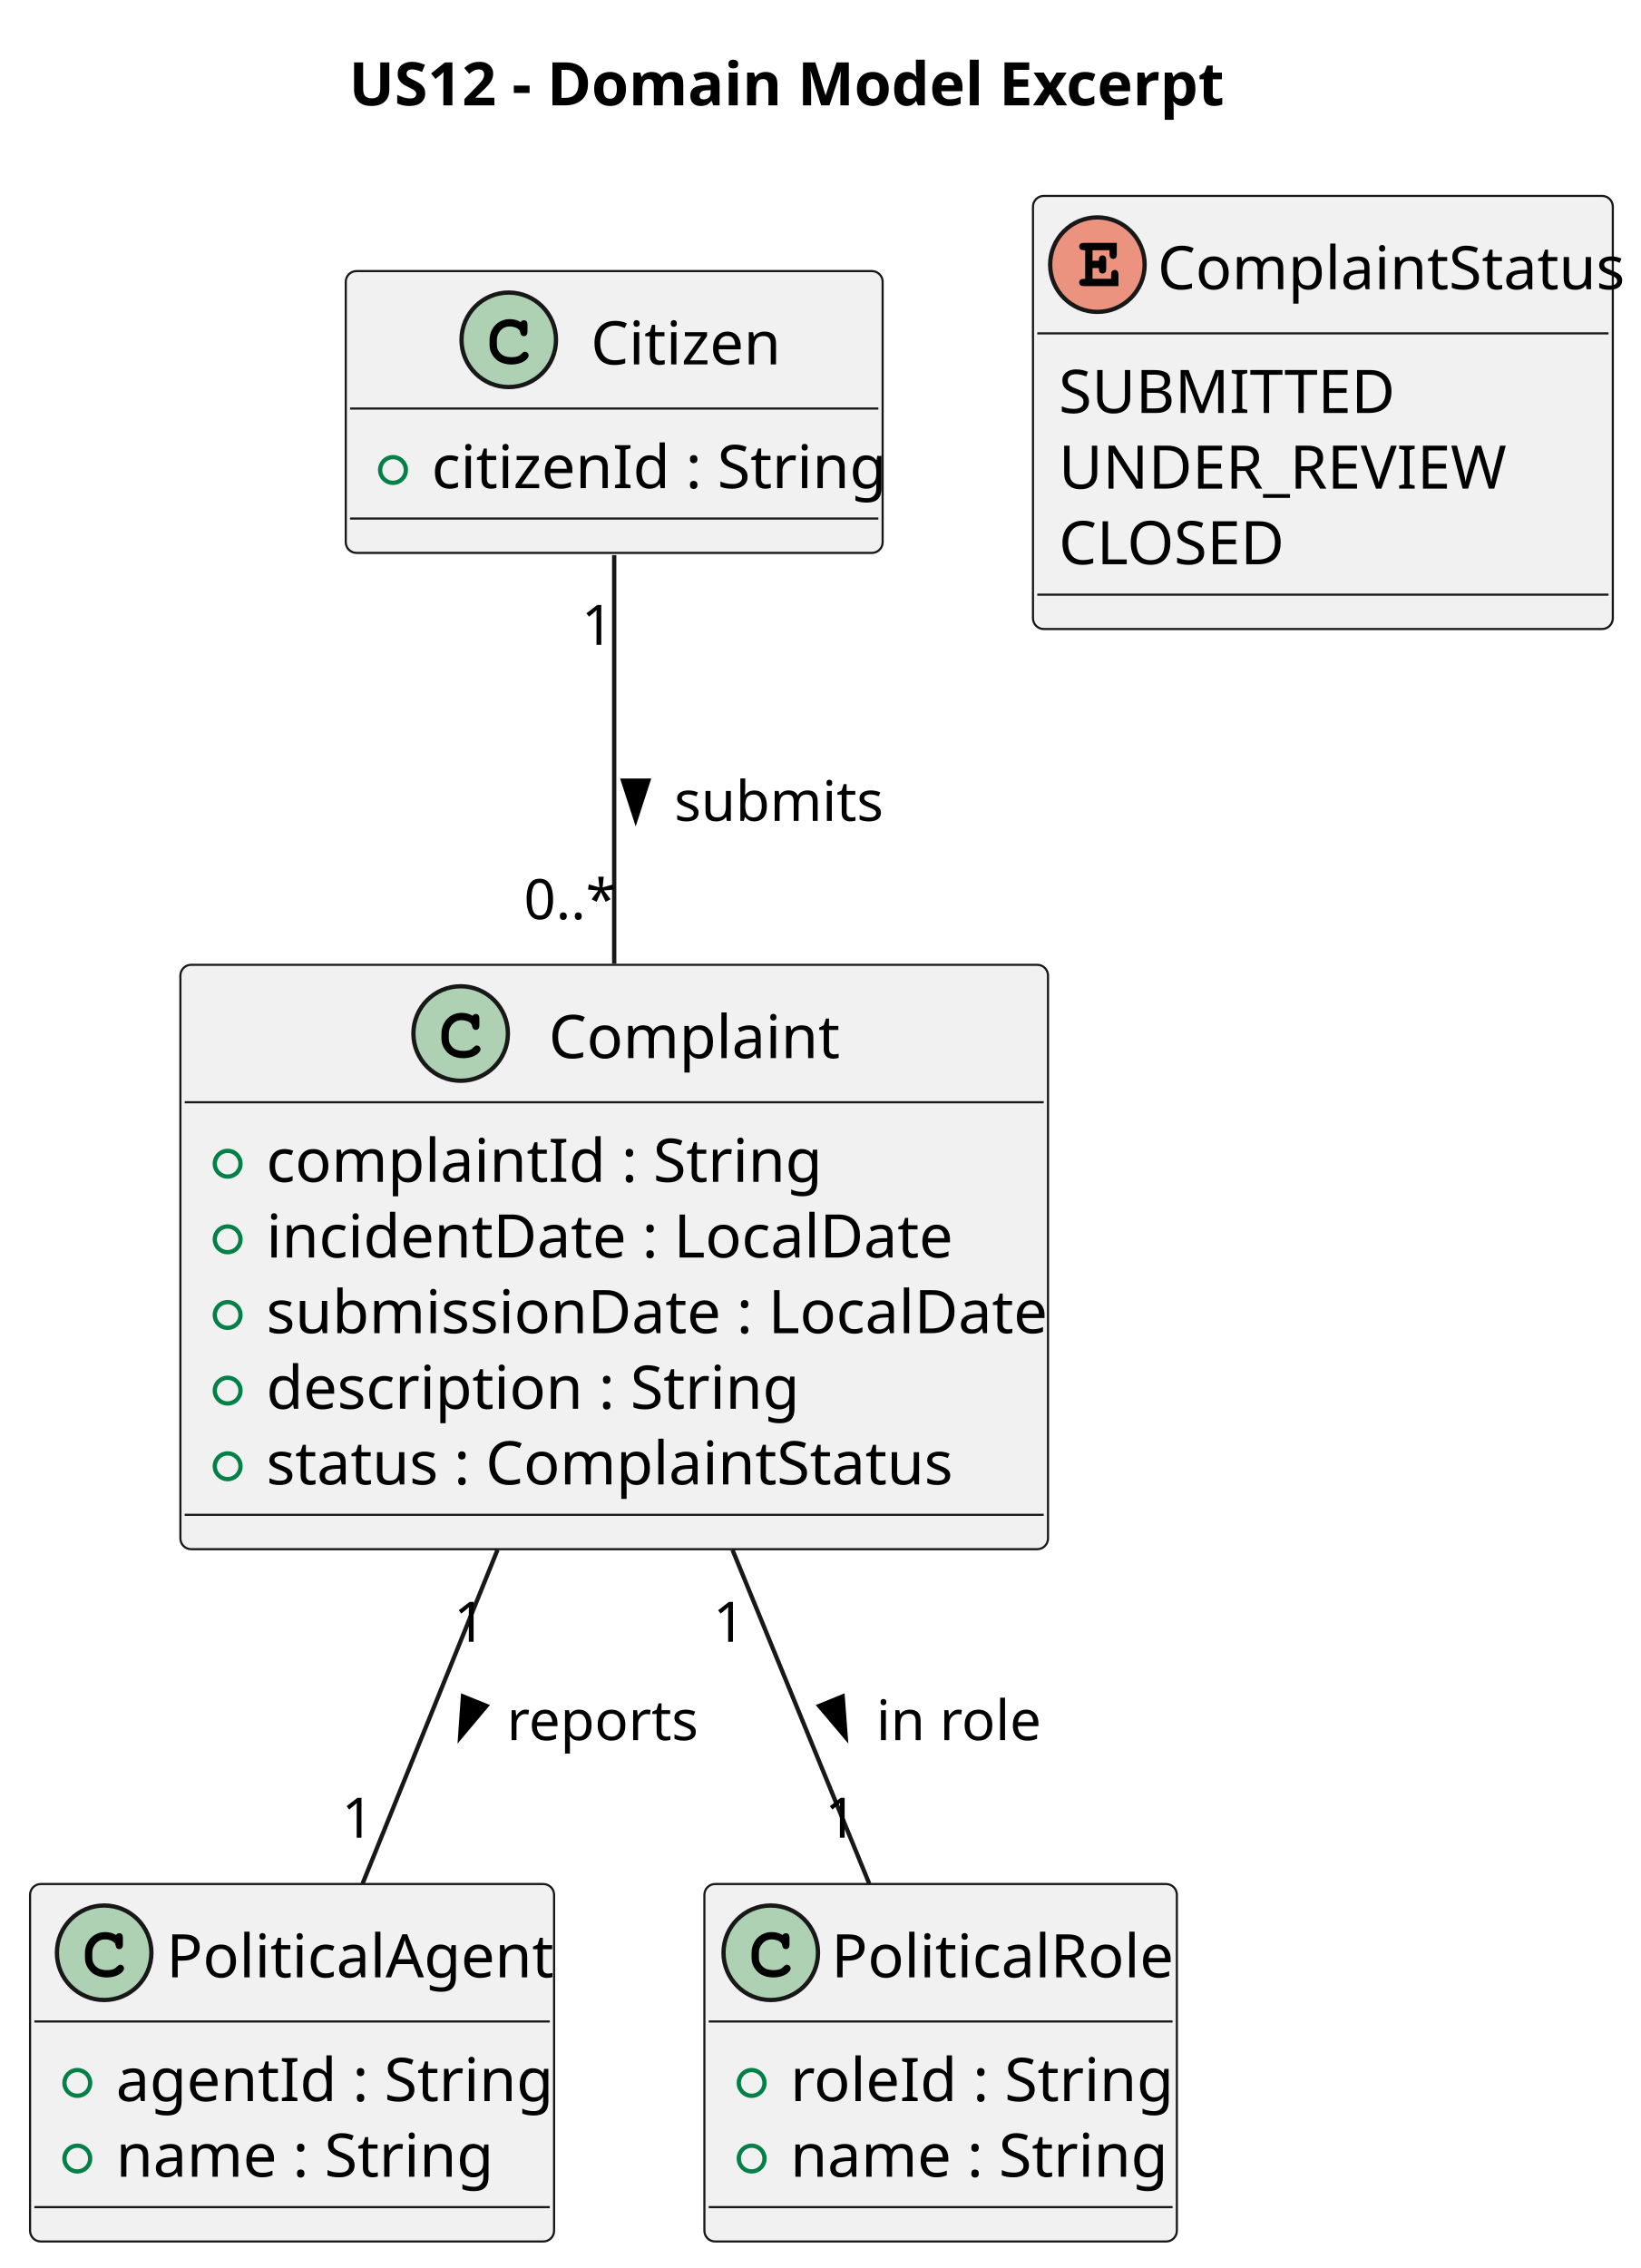
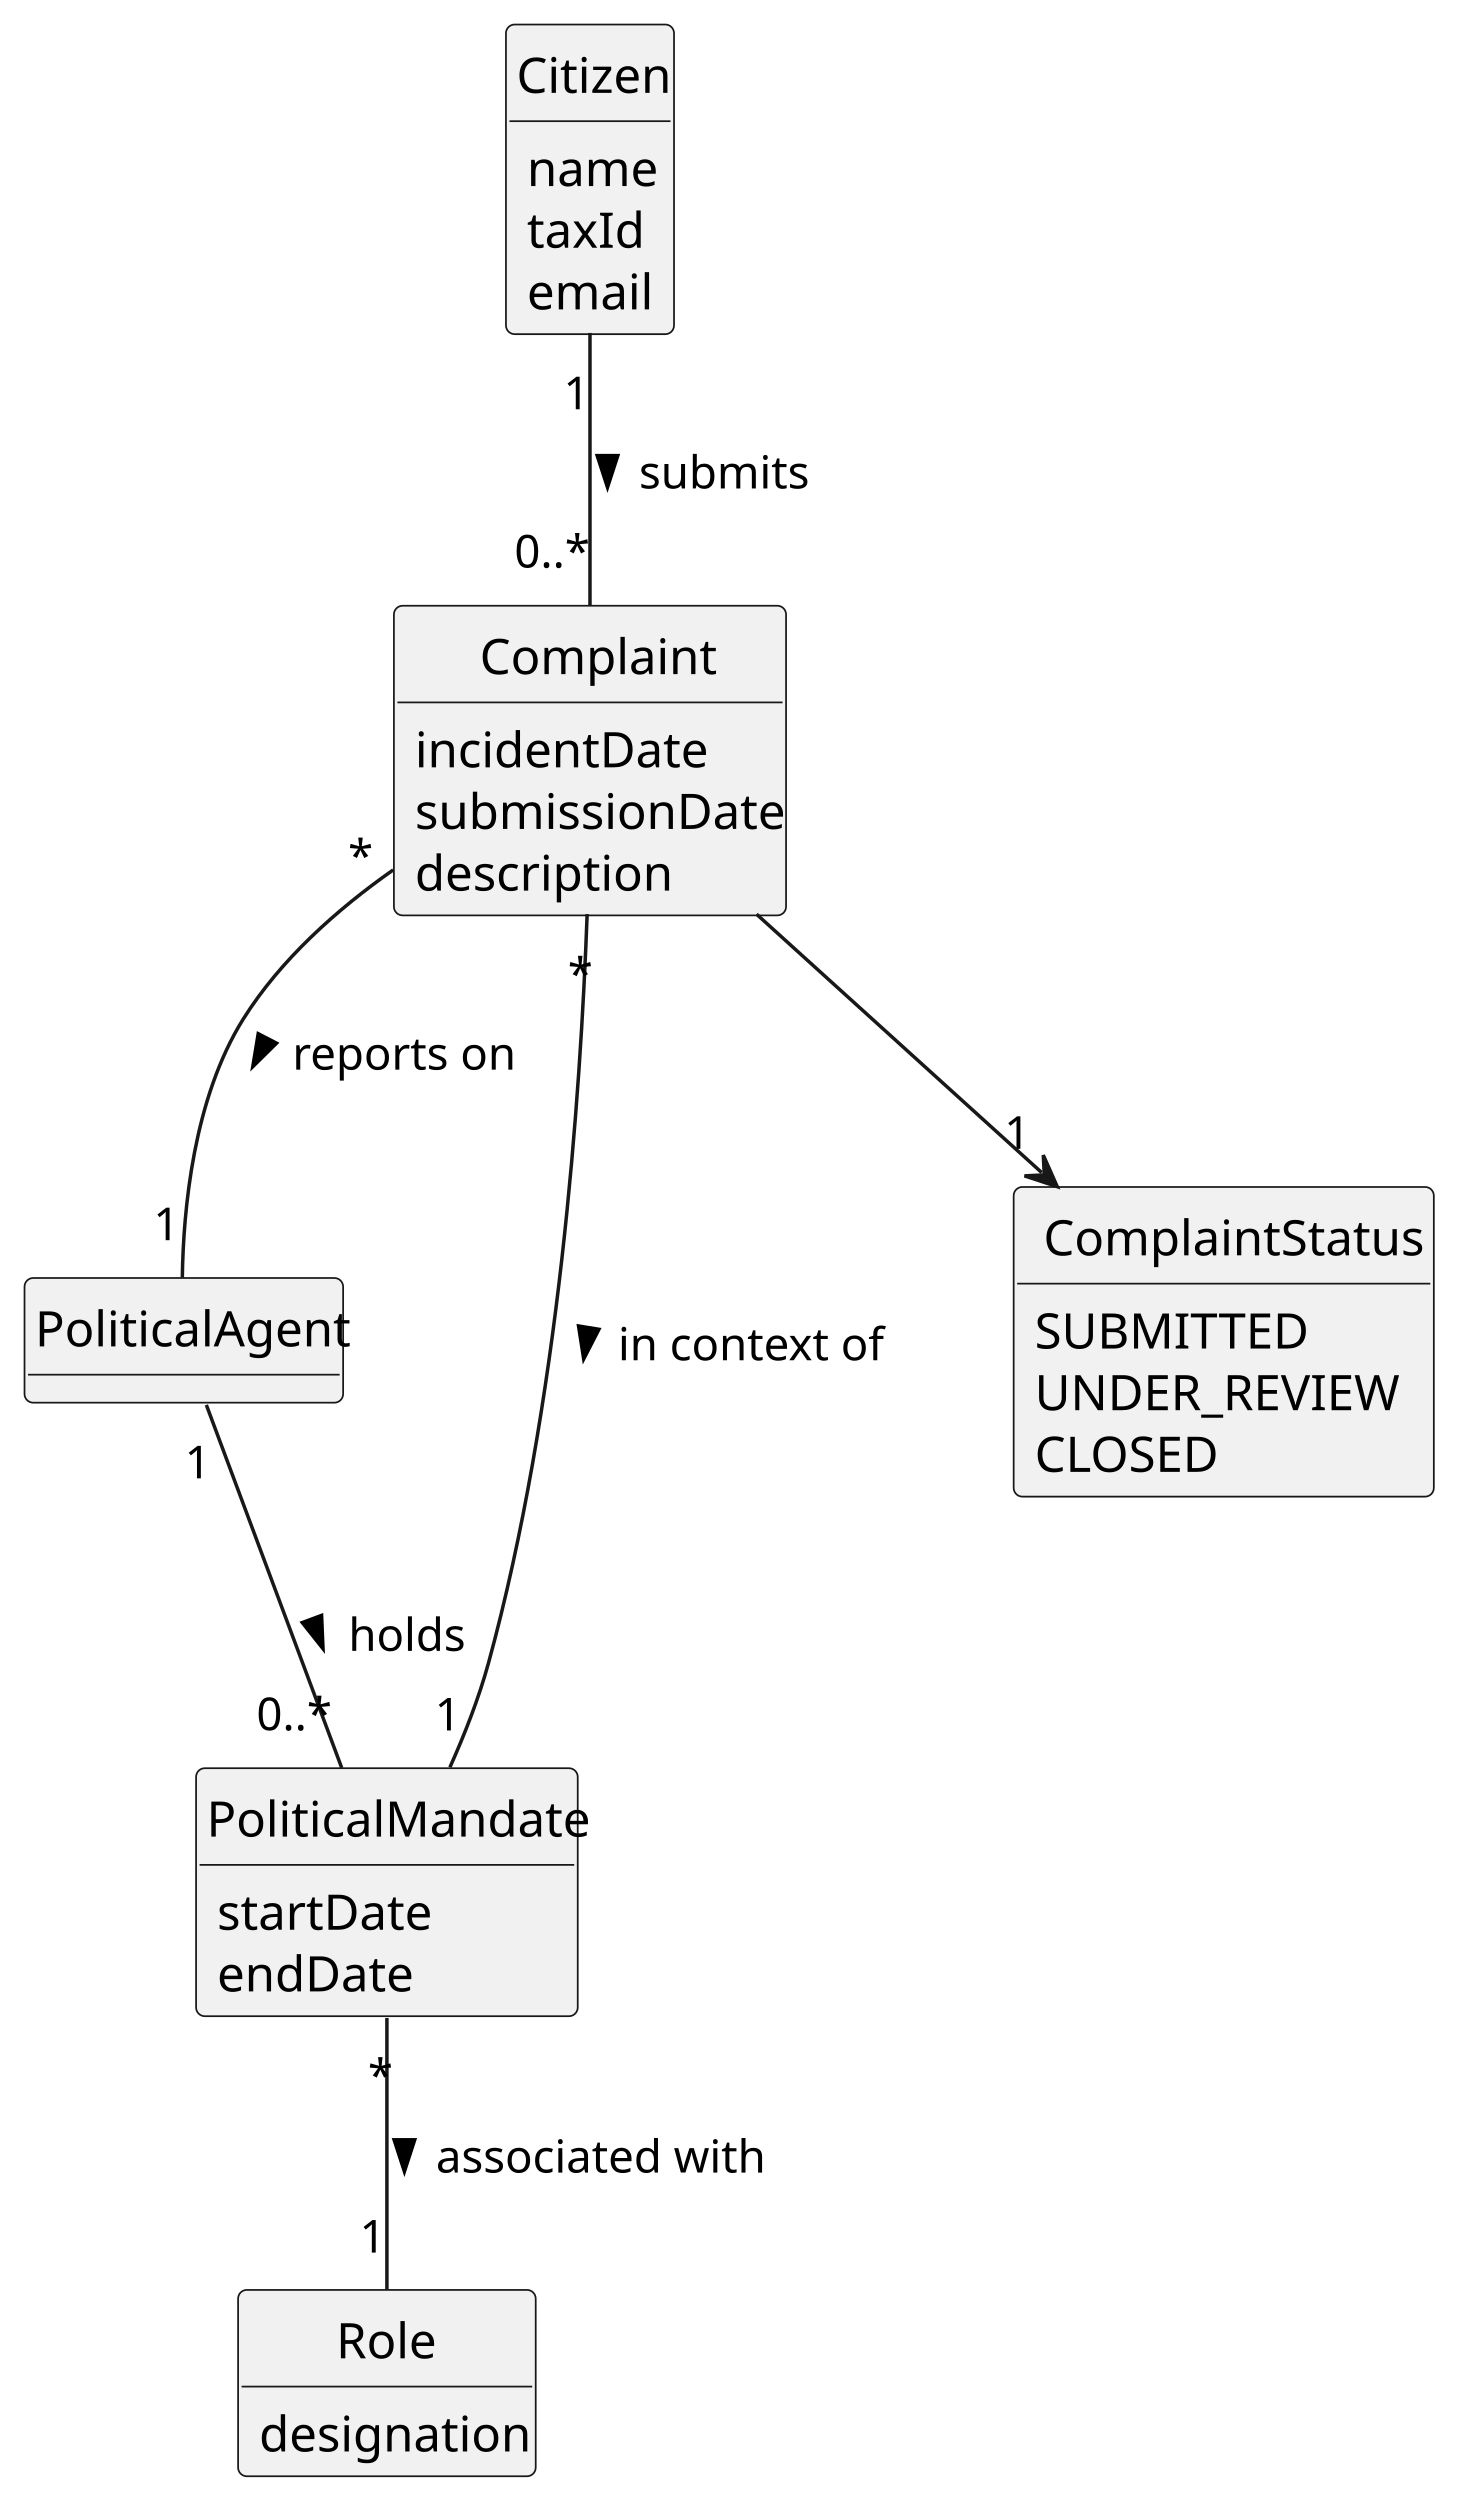
- <svg xmlns="http://www.w3.org/2000/svg" contentStyleType="text/css" height="528px" preserveAspectRatio="none" style="width:382px;height:528px;background:#FFFFFF;" version="1.1" viewBox="0 0 382 528" width="382px" zoomAndPan="magnify">
+ <svg xmlns="http://www.w3.org/2000/svg" contentStyleType="text/css" height="714px" preserveAspectRatio="none" style="width:416px;height:714px;background:#FFFFFF;" version="1.1" viewBox="0 0 416 714" width="416px" zoomAndPan="magnify">
  <defs />
  <g>
-     <text fill="#000000" font-family="sans-serif" font-size="14" font-weight="bold" lengthAdjust="spacing" textLength="206" x="81.25" y="24.533">US12 - Domain Model Excerpt</text>
    <g id="elem_Citizen">
-       <rect codeLine="2" fill="#F1F1F1" height="65.609" id="Citizen" rx="2.5" ry="2.5" style="stroke:#181818;stroke-width:0.5;" width="125" x="80.5" y="63.109" />
-       <ellipse cx="118.45" cy="79.109" fill="#ADD1B2" rx="11" ry="11" style="stroke:#181818;stroke-width:1.0;" />
-       <path d="M121.216,74.984 Q121.372,74.766 121.559,74.656 Q121.747,74.547 121.966,74.547 Q122.341,74.547 122.575,74.805 Q122.809,75.062 122.809,75.672 L122.809,77.125 Q122.809,77.734 122.575,78 Q122.341,78.266 121.966,78.266 Q121.622,78.266 121.419,78.062 Q121.216,77.875 121.106,77.359 Q121.059,77 120.872,76.812 Q120.544,76.438 119.934,76.219 Q119.325,76 118.7,76 Q117.934,76 117.302,76.328 Q116.669,76.656 116.177,77.406 Q115.684,78.156 115.684,79.188 L115.684,80.281 Q115.684,81.516 116.575,82.336 Q117.466,83.156 119.059,83.156 Q119.997,83.156 120.653,82.906 Q121.044,82.75 121.466,82.312 Q121.731,82.047 121.88,81.969 Q122.028,81.891 122.231,81.891 Q122.559,81.891 122.817,82.148 Q123.075,82.406 123.075,82.75 Q123.075,83.094 122.731,83.5 Q122.231,84.078 121.434,84.406 Q120.356,84.859 119.059,84.859 Q117.544,84.859 116.341,84.234 Q115.356,83.734 114.669,82.664 Q113.981,81.594 113.981,80.312 L113.981,79.156 Q113.981,77.828 114.598,76.68 Q115.216,75.531 116.309,74.914 Q117.403,74.297 118.638,74.297 Q119.372,74.297 120.02,74.461 Q120.669,74.625 121.216,74.984 Z " fill="#000000" />
-       <text fill="#000000" font-family="sans-serif" font-size="14" lengthAdjust="spacing" textLength="42" x="137.55" y="84.838">Citizen</text>
-       <line style="stroke:#181818;stroke-width:0.5;" x1="81.5" x2="204.5" y1="95.109" y2="95.109" />
-       <ellipse cx="91.5" cy="109.414" fill="none" rx="3" ry="3" style="stroke:#038048;stroke-width:1.0;" />
-       <text fill="#000000" font-family="sans-serif" font-size="14" lengthAdjust="spacing" textLength="99" x="100.5" y="113.643">citizenId : String</text>
-       <line style="stroke:#181818;stroke-width:0.5;" x1="81.5" x2="204.5" y1="120.719" y2="120.719" />
+       <rect codeLine="8" fill="#F1F1F1" height="88.438" id="Citizen" rx="2.5" ry="2.5" style="stroke:#181818;stroke-width:0.5;" width="48" x="144.5" y="7" />
+       <text fill="#000000" font-family="sans-serif" font-size="14" lengthAdjust="spacing" textLength="42" x="147.5" y="26.533">Citizen</text>
+       <line style="stroke:#181818;stroke-width:0.5;" x1="145.5" x2="191.5" y1="34.609" y2="34.609" />
+       <text fill="#000000" font-family="sans-serif" font-size="14" lengthAdjust="spacing" textLength="35" x="150.5" y="53.143">name</text>
+       <text fill="#000000" font-family="sans-serif" font-size="14" lengthAdjust="spacing" textLength="29" x="150.5" y="70.752">taxId</text>
+       <text fill="#000000" font-family="sans-serif" font-size="14" lengthAdjust="spacing" textLength="33" x="150.5" y="88.361">email</text>
    </g>
    <g id="elem_PoliticalAgent">
-       <rect codeLine="6" fill="#F1F1F1" height="83.219" id="PoliticalAgent" rx="2.5" ry="2.5" style="stroke:#181818;stroke-width:0.5;" width="122" x="7" y="438.609" />
-       <ellipse cx="24.25" cy="454.609" fill="#ADD1B2" rx="11" ry="11" style="stroke:#181818;stroke-width:1.0;" />
-       <path d="M27.016,450.484 Q27.172,450.266 27.359,450.156 Q27.547,450.047 27.766,450.047 Q28.141,450.047 28.375,450.305 Q28.609,450.562 28.609,451.172 L28.609,452.625 Q28.609,453.234 28.375,453.5 Q28.141,453.766 27.766,453.766 Q27.422,453.766 27.219,453.562 Q27.016,453.375 26.906,452.859 Q26.859,452.5 26.672,452.312 Q26.344,451.938 25.734,451.719 Q25.125,451.5 24.5,451.5 Q23.734,451.5 23.102,451.828 Q22.469,452.156 21.977,452.906 Q21.484,453.656 21.484,454.688 L21.484,455.781 Q21.484,457.016 22.375,457.836 Q23.266,458.656 24.859,458.656 Q25.797,458.656 26.453,458.406 Q26.844,458.25 27.266,457.812 Q27.531,457.547 27.68,457.469 Q27.828,457.391 28.031,457.391 Q28.359,457.391 28.617,457.648 Q28.875,457.906 28.875,458.25 Q28.875,458.594 28.531,459 Q28.031,459.578 27.234,459.906 Q26.156,460.359 24.859,460.359 Q23.344,460.359 22.141,459.734 Q21.156,459.234 20.469,458.164 Q19.781,457.094 19.781,455.812 L19.781,454.656 Q19.781,453.328 20.398,452.18 Q21.016,451.031 22.109,450.414 Q23.203,449.797 24.438,449.797 Q25.172,449.797 25.82,449.961 Q26.469,450.125 27.016,450.484 Z " fill="#000000" />
-       <text fill="#000000" font-family="sans-serif" font-size="14" lengthAdjust="spacing" textLength="85" x="38.75" y="460.338">PoliticalAgent</text>
-       <line style="stroke:#181818;stroke-width:0.5;" x1="8" x2="128" y1="470.609" y2="470.609" />
-       <ellipse cx="18" cy="484.914" fill="none" rx="3" ry="3" style="stroke:#038048;stroke-width:1.0;" />
-       <text fill="#000000" font-family="sans-serif" font-size="14" lengthAdjust="spacing" textLength="96" x="27" y="489.143">agentId : String</text>
-       <ellipse cx="18" cy="502.523" fill="none" rx="3" ry="3" style="stroke:#038048;stroke-width:1.0;" />
-       <text fill="#000000" font-family="sans-serif" font-size="14" lengthAdjust="spacing" textLength="84" x="27" y="506.752">name : String</text>
-       <line style="stroke:#181818;stroke-width:0.5;" x1="8" x2="128" y1="513.828" y2="513.828" />
+       <rect codeLine="14" fill="#F1F1F1" height="35.609" id="PoliticalAgent" rx="2.5" ry="2.5" style="stroke:#181818;stroke-width:0.5;" width="91" x="7" y="365" />
+       <text fill="#000000" font-family="sans-serif" font-size="14" lengthAdjust="spacing" textLength="85" x="10" y="384.533">PoliticalAgent</text>
+       <line style="stroke:#181818;stroke-width:0.5;" x1="8" x2="97" y1="392.609" y2="392.609" />
    </g>
-     <g id="elem_PoliticalRole">
-       <rect codeLine="11" fill="#F1F1F1" height="83.219" id="PoliticalRole" rx="2.5" ry="2.5" style="stroke:#181818;stroke-width:0.5;" width="110" x="164" y="438.609" />
-       <ellipse cx="179.45" cy="454.609" fill="#ADD1B2" rx="11" ry="11" style="stroke:#181818;stroke-width:1.0;" />
-       <path d="M182.216,450.484 Q182.372,450.266 182.559,450.156 Q182.747,450.047 182.966,450.047 Q183.341,450.047 183.575,450.305 Q183.809,450.562 183.809,451.172 L183.809,452.625 Q183.809,453.234 183.575,453.5 Q183.341,453.766 182.966,453.766 Q182.622,453.766 182.419,453.562 Q182.216,453.375 182.106,452.859 Q182.059,452.5 181.872,452.312 Q181.544,451.938 180.934,451.719 Q180.325,451.5 179.7,451.5 Q178.934,451.5 178.302,451.828 Q177.669,452.156 177.177,452.906 Q176.684,453.656 176.684,454.688 L176.684,455.781 Q176.684,457.016 177.575,457.836 Q178.466,458.656 180.059,458.656 Q180.997,458.656 181.653,458.406 Q182.044,458.25 182.466,457.812 Q182.731,457.547 182.88,457.469 Q183.028,457.391 183.231,457.391 Q183.559,457.391 183.817,457.648 Q184.075,457.906 184.075,458.25 Q184.075,458.594 183.731,459 Q183.231,459.578 182.434,459.906 Q181.356,460.359 180.059,460.359 Q178.544,460.359 177.341,459.734 Q176.356,459.234 175.669,458.164 Q174.981,457.094 174.981,455.812 L174.981,454.656 Q174.981,453.328 175.598,452.18 Q176.216,451.031 177.309,450.414 Q178.403,449.797 179.637,449.797 Q180.372,449.797 181.02,449.961 Q181.669,450.125 182.216,450.484 Z " fill="#000000" />
-       <text fill="#000000" font-family="sans-serif" font-size="14" lengthAdjust="spacing" textLength="77" x="193.55" y="460.338">PoliticalRole</text>
-       <line style="stroke:#181818;stroke-width:0.5;" x1="165" x2="273" y1="470.609" y2="470.609" />
-       <ellipse cx="175" cy="484.914" fill="none" rx="3" ry="3" style="stroke:#038048;stroke-width:1.0;" />
-       <text fill="#000000" font-family="sans-serif" font-size="14" lengthAdjust="spacing" textLength="84" x="184" y="489.143">roleId : String</text>
-       <ellipse cx="175" cy="502.523" fill="none" rx="3" ry="3" style="stroke:#038048;stroke-width:1.0;" />
-       <text fill="#000000" font-family="sans-serif" font-size="14" lengthAdjust="spacing" textLength="84" x="184" y="506.752">name : String</text>
-       <line style="stroke:#181818;stroke-width:0.5;" x1="165" x2="273" y1="513.828" y2="513.828" />
+     <g id="elem_Role">
+       <rect codeLine="17" fill="#F1F1F1" height="53.219" id="Role" rx="2.5" ry="2.5" style="stroke:#181818;stroke-width:0.5;" width="85" x="68" y="654" />
+       <text fill="#000000" font-family="sans-serif" font-size="14" lengthAdjust="spacing" textLength="29" x="96" y="673.533">Role</text>
+       <line style="stroke:#181818;stroke-width:0.5;" x1="69" x2="152" y1="681.609" y2="681.609" />
+       <text fill="#000000" font-family="sans-serif" font-size="14" lengthAdjust="spacing" textLength="73" x="74" y="700.143">designation</text>
+     </g>
+     <g id="elem_PoliticalMandate">
+       <rect codeLine="21" fill="#F1F1F1" height="70.828" id="PoliticalMandate" rx="2.5" ry="2.5" style="stroke:#181818;stroke-width:0.5;" width="109" x="56" y="505" />
+       <text fill="#000000" font-family="sans-serif" font-size="14" lengthAdjust="spacing" textLength="103" x="59" y="524.533">PoliticalMandate</text>
+       <line style="stroke:#181818;stroke-width:0.5;" x1="57" x2="164" y1="532.609" y2="532.609" />
+       <text fill="#000000" font-family="sans-serif" font-size="14" lengthAdjust="spacing" textLength="58" x="62" y="551.143">startDate</text>
+       <text fill="#000000" font-family="sans-serif" font-size="14" lengthAdjust="spacing" textLength="54" x="62" y="568.752">endDate</text>
    </g>
    <g id="elem_Complaint">
-       <rect codeLine="16" fill="#F1F1F1" height="136.047" id="Complaint" rx="2.5" ry="2.5" style="stroke:#181818;stroke-width:0.5;" width="202" x="42" y="224.609" />
-       <ellipse cx="107.25" cy="240.609" fill="#ADD1B2" rx="11" ry="11" style="stroke:#181818;stroke-width:1.0;" />
-       <path d="M110.016,236.484 Q110.172,236.266 110.359,236.156 Q110.547,236.047 110.766,236.047 Q111.141,236.047 111.375,236.305 Q111.609,236.562 111.609,237.172 L111.609,238.625 Q111.609,239.234 111.375,239.5 Q111.141,239.766 110.766,239.766 Q110.422,239.766 110.219,239.562 Q110.016,239.375 109.906,238.859 Q109.859,238.5 109.672,238.312 Q109.344,237.938 108.734,237.719 Q108.125,237.5 107.5,237.5 Q106.734,237.5 106.102,237.828 Q105.469,238.156 104.977,238.906 Q104.484,239.656 104.484,240.688 L104.484,241.781 Q104.484,243.016 105.375,243.836 Q106.266,244.656 107.859,244.656 Q108.797,244.656 109.453,244.406 Q109.844,244.25 110.266,243.812 Q110.531,243.547 110.68,243.469 Q110.828,243.391 111.031,243.391 Q111.359,243.391 111.617,243.648 Q111.875,243.906 111.875,244.25 Q111.875,244.594 111.531,245 Q111.031,245.578 110.234,245.906 Q109.156,246.359 107.859,246.359 Q106.344,246.359 105.141,245.734 Q104.156,245.234 103.469,244.164 Q102.781,243.094 102.781,241.812 L102.781,240.656 Q102.781,239.328 103.398,238.18 Q104.016,237.031 105.109,236.414 Q106.203,235.797 107.438,235.797 Q108.172,235.797 108.82,235.961 Q109.469,236.125 110.016,236.484 Z " fill="#000000" />
-       <text fill="#000000" font-family="sans-serif" font-size="14" lengthAdjust="spacing" textLength="63" x="127.75" y="246.338">Complaint</text>
-       <line style="stroke:#181818;stroke-width:0.5;" x1="43" x2="243" y1="256.609" y2="256.609" />
-       <ellipse cx="53" cy="270.914" fill="none" rx="3" ry="3" style="stroke:#038048;stroke-width:1.0;" />
-       <text fill="#000000" font-family="sans-serif" font-size="14" lengthAdjust="spacing" textLength="120" x="62" y="275.143">complaintId : String</text>
-       <ellipse cx="53" cy="288.523" fill="none" rx="3" ry="3" style="stroke:#038048;stroke-width:1.0;" />
-       <text fill="#000000" font-family="sans-serif" font-size="14" lengthAdjust="spacing" textLength="155" x="62" y="292.752">incidentDate : LocalDate</text>
-       <ellipse cx="53" cy="306.133" fill="none" rx="3" ry="3" style="stroke:#038048;stroke-width:1.0;" />
-       <text fill="#000000" font-family="sans-serif" font-size="14" lengthAdjust="spacing" textLength="176" x="62" y="310.361">submissionDate : LocalDate</text>
-       <ellipse cx="53" cy="323.742" fill="none" rx="3" ry="3" style="stroke:#038048;stroke-width:1.0;" />
-       <text fill="#000000" font-family="sans-serif" font-size="14" lengthAdjust="spacing" textLength="118" x="62" y="327.971">description : String</text>
-       <ellipse cx="53" cy="341.352" fill="none" rx="3" ry="3" style="stroke:#038048;stroke-width:1.0;" />
-       <text fill="#000000" font-family="sans-serif" font-size="14" lengthAdjust="spacing" textLength="153" x="62" y="345.58">status : ComplaintStatus</text>
-       <line style="stroke:#181818;stroke-width:0.5;" x1="43" x2="243" y1="352.656" y2="352.656" />
+       <rect codeLine="26" fill="#F1F1F1" height="88.438" id="Complaint" rx="2.5" ry="2.5" style="stroke:#181818;stroke-width:0.5;" width="112" x="112.5" y="173" />
+       <text fill="#000000" font-family="sans-serif" font-size="14" lengthAdjust="spacing" textLength="63" x="137" y="192.533">Complaint</text>
+       <line style="stroke:#181818;stroke-width:0.5;" x1="113.5" x2="223.5" y1="200.609" y2="200.609" />
+       <text fill="#000000" font-family="sans-serif" font-size="14" lengthAdjust="spacing" textLength="79" x="118.5" y="219.143">incidentDate</text>
+       <text fill="#000000" font-family="sans-serif" font-size="14" lengthAdjust="spacing" textLength="100" x="118.5" y="236.752">submissionDate</text>
+       <text fill="#000000" font-family="sans-serif" font-size="14" lengthAdjust="spacing" textLength="69" x="118.5" y="254.361">description</text>
    </g>
    <g id="elem_ComplaintStatus">
-       <rect codeLine="24" fill="#F1F1F1" height="100.828" id="ComplaintStatus" rx="2.5" ry="2.5" style="stroke:#181818;stroke-width:0.5;" width="135" x="240.5" y="45.609" />
-       <ellipse cx="255.5" cy="61.609" fill="#EB937F" rx="11" ry="11" style="stroke:#181818;stroke-width:1.0;" />
-       <path d="M254.359,62.406 L254.359,64.906 L258.688,64.906 L258.688,63.984 Q258.688,63.375 258.93,63.109 Q259.172,62.844 259.547,62.844 Q259.922,62.844 260.156,63.109 Q260.391,63.375 260.391,63.984 L260.391,66.609 L252.391,66.609 Q251.766,66.609 251.508,66.375 Q251.25,66.141 251.25,65.75 Q251.25,65.375 251.516,65.141 Q251.781,64.906 252.391,64.906 L252.656,64.906 L252.656,58.25 L252.391,58.25 Q251.766,58.25 251.508,58.016 Q251.25,57.781 251.25,57.391 Q251.25,57.016 251.508,56.781 Q251.766,56.547 252.391,56.547 L260.016,56.547 L260.016,59.141 Q260.016,59.75 259.789,60.008 Q259.562,60.266 259.172,60.266 Q258.797,60.266 258.562,60.008 Q258.328,59.75 258.328,59.141 L258.328,58.25 L254.359,58.25 L254.359,60.703 L255.844,60.703 Q255.844,60.047 255.969,59.859 Q256.234,59.453 256.703,59.453 Q257.078,59.453 257.312,59.711 Q257.547,59.969 257.547,60.578 L257.547,62.547 Q257.547,63.094 257.422,63.281 Q257.156,63.672 256.703,63.672 Q256.234,63.672 255.969,63.266 Q255.844,63.078 255.844,62.406 L254.359,62.406 Z " fill="#000000" />
-       <text fill="#000000" font-family="sans-serif" font-size="14" lengthAdjust="spacing" textLength="103" x="269.5" y="67.338">ComplaintStatus</text>
-       <line style="stroke:#181818;stroke-width:0.5;" x1="241.5" x2="374.5" y1="77.609" y2="77.609" />
-       <text fill="#000000" font-family="sans-serif" font-size="14" lengthAdjust="spacing" textLength="78" x="246.5" y="96.143">SUBMITTED</text>
-       <text fill="#000000" font-family="sans-serif" font-size="14" lengthAdjust="spacing" textLength="108" x="246.5" y="113.752">UNDER_REVIEW</text>
-       <text fill="#000000" font-family="sans-serif" font-size="14" lengthAdjust="spacing" textLength="57" x="246.5" y="131.361">CLOSED</text>
-       <line style="stroke:#181818;stroke-width:0.5;" x1="241.5" x2="374.5" y1="138.438" y2="138.438" />
+       <rect codeLine="32" fill="#F1F1F1" height="88.438" id="ComplaintStatus" rx="2.5" ry="2.5" style="stroke:#181818;stroke-width:0.5;" width="120" x="289.5" y="339" />
+       <text fill="#000000" font-family="sans-serif" font-size="14" lengthAdjust="spacing" textLength="103" x="298" y="358.533">ComplaintStatus</text>
+       <line style="stroke:#181818;stroke-width:0.5;" x1="290.5" x2="408.5" y1="366.609" y2="366.609" />
+       <text fill="#000000" font-family="sans-serif" font-size="14" lengthAdjust="spacing" textLength="78" x="295.5" y="385.143">SUBMITTED</text>
+       <text fill="#000000" font-family="sans-serif" font-size="14" lengthAdjust="spacing" textLength="108" x="295.5" y="402.752">UNDER_REVIEW</text>
+       <text fill="#000000" font-family="sans-serif" font-size="14" lengthAdjust="spacing" textLength="57" x="295.5" y="420.361">CLOSED</text>
+     </g>
+     <g id="link_PoliticalAgent_PoliticalMandate">
+       <path codeLine="38" d="M58.93,401.24 C68.22,426.14 85.6,472.74 97.6,504.91 " fill="none" id="PoliticalAgent-PoliticalMandate" style="stroke:#181818;stroke-width:1.0;" />
+       <polygon fill="#000000" points="92.247,470.861,91.84,461.359,86.333,463.413,92.247,470.861" style="stroke:#000000;stroke-width:1.0;" />
+       <text fill="#000000" font-family="sans-serif" font-size="13" lengthAdjust="spacing" textLength="31" x="99.5" y="471.495">holds</text>
+       <text fill="#000000" font-family="sans-serif" font-size="13" lengthAdjust="spacing" textLength="7" x="52.754" y="422.219">1</text>
+       <text fill="#000000" font-family="sans-serif" font-size="13" lengthAdjust="spacing" textLength="20" x="73.235" y="494.146">0..*</text>
+     </g>
+     <g id="link_PoliticalMandate_Role">
+       <path codeLine="39" d="M110.5,576.32 C110.5,600.44 110.5,632 110.5,653.84 " fill="none" id="PoliticalMandate-Role" style="stroke:#181818;stroke-width:1.0;" />
+       <polygon fill="#000000" points="115.5,620.176,118.439,611.131,112.561,611.131,115.5,620.176" style="stroke:#000000;stroke-width:1.0;" />
+       <text fill="#000000" font-family="sans-serif" font-size="13" lengthAdjust="spacing" textLength="90" x="124.5" y="620.495">associated with</text>
+       <text fill="#000000" font-family="sans-serif" font-size="13" lengthAdjust="spacing" textLength="5" x="105.07" y="597.392">*</text>
+       <text fill="#000000" font-family="sans-serif" font-size="13" lengthAdjust="spacing" textLength="7" x="102.691" y="643.335">1</text>
    </g>
    <g id="link_Citizen_Complaint">
-       <path codeLine="30" d="M143,129.229 C143,155.019 143,192.109 143,224.339 " fill="none" id="Citizen-Complaint" style="stroke:#181818;stroke-width:1.0;" />
-       <polygon fill="#000000" points="148,190.785,150.939,181.74,145.061,181.74,148,190.785" style="stroke:#000000;stroke-width:1.0;" />
-       <text fill="#000000" font-family="sans-serif" font-size="13" lengthAdjust="spacing" textLength="46" x="157" y="191.105">submits</text>
-       <text fill="#000000" font-family="sans-serif" font-size="13" lengthAdjust="spacing" textLength="7" x="135.377" y="150.115">1</text>
-       <text fill="#000000" font-family="sans-serif" font-size="13" lengthAdjust="spacing" textLength="20" x="121.969" y="213.985">0..*</text>
+       <path codeLine="41" d="M168.5,95.09 C168.5,119.1 168.5,148.9 168.5,172.91 " fill="none" id="Citizen-Complaint" style="stroke:#181818;stroke-width:1.0;" />
+       <polygon fill="#000000" points="173.5,139.176,176.439,130.131,170.561,130.131,173.5,139.176" style="stroke:#000000;stroke-width:1.0;" />
+       <text fill="#000000" font-family="sans-serif" font-size="13" lengthAdjust="spacing" textLength="46" x="182.5" y="139.495">submits</text>
+       <text fill="#000000" font-family="sans-serif" font-size="13" lengthAdjust="spacing" textLength="7" x="160.942" y="116.88">1</text>
+       <text fill="#000000" font-family="sans-serif" font-size="13" lengthAdjust="spacing" textLength="20" x="146.906" y="162.096">0..*</text>
    </g>
    <g id="link_Complaint_PoliticalAgent">
-       <path codeLine="31" d="M115.82,360.839 C105.29,386.869 93.6,415.799 84.41,438.529 " fill="none" id="Complaint-PoliticalAgent" style="stroke:#181818;stroke-width:1.0;" />
-       <polygon fill="#000000" points="107.126,404.421,113.241,397.137,107.791,394.933,107.126,404.421" style="stroke:#000000;stroke-width:1.0;" />
-       <text fill="#000000" font-family="sans-serif" font-size="13" lengthAdjust="spacing" textLength="40" x="118" y="405.104">reports</text>
-       <text fill="#000000" font-family="sans-serif" font-size="13" lengthAdjust="spacing" textLength="7" x="105.656" y="382.211">1</text>
-       <text fill="#000000" font-family="sans-serif" font-size="13" lengthAdjust="spacing" textLength="7" x="79.548" y="427.824">1</text>
+       <path codeLine="42" d="M112.29,248.45 C96.17,259.79 80.11,274.08 69.5,291 C55.24,313.74 52.35,345.54 52.07,364.9 " fill="none" id="Complaint-PoliticalAgent" style="stroke:#181818;stroke-width:1.0;" />
+       <polygon fill="#000000" points="72.203,304.617,78.969,297.933,73.748,295.233,72.203,304.617" style="stroke:#000000;stroke-width:1.0;" />
+       <text fill="#000000" font-family="sans-serif" font-size="13" lengthAdjust="spacing" textLength="58" x="83.5" y="305.495">reports on</text>
+       <text fill="#000000" font-family="sans-serif" font-size="13" lengthAdjust="spacing" textLength="5" x="99.401" y="249.09">*</text>
+       <text fill="#000000" font-family="sans-serif" font-size="13" lengthAdjust="spacing" textLength="7" x="43.817" y="354.194">1</text>
    </g>
-     <g id="link_Complaint_PoliticalRole">
-       <path codeLine="32" d="M170.55,360.839 C181.21,386.869 193.06,415.799 202.38,438.529 " fill="none" id="Complaint-PoliticalRole" style="stroke:#181818;stroke-width:1.0;" />
-       <polygon fill="#000000" points="196.896,404.412,196.186,394.928,190.747,397.156,196.896,404.412" style="stroke:#000000;stroke-width:1.0;" />
-       <text fill="#000000" font-family="sans-serif" font-size="13" lengthAdjust="spacing" textLength="35" x="204" y="405.104">in role</text>
-       <text fill="#000000" font-family="sans-serif" font-size="13" lengthAdjust="spacing" textLength="7" x="166.03" y="382.211">1</text>
-       <text fill="#000000" font-family="sans-serif" font-size="13" lengthAdjust="spacing" textLength="7" x="192.048" y="427.824">1</text>
+     <g id="link_Complaint_PoliticalMandate">
+       <path codeLine="43" d="M167.69,261.06 C165.81,312.73 159.61,401.6 139.5,475 C136.77,484.95 132.72,495.31 128.49,504.75 " fill="none" id="Complaint-PoliticalMandate" style="stroke:#181818;stroke-width:1.0;" />
+       <polygon fill="#000000" points="166.706,388.112,171.044,379.649,165.241,378.715,166.706,388.112" style="stroke:#000000;stroke-width:1.0;" />
+       <text fill="#000000" font-family="sans-serif" font-size="13" lengthAdjust="spacing" textLength="71" x="176.5" y="388.495">in context of</text>
+       <text fill="#000000" font-family="sans-serif" font-size="13" lengthAdjust="spacing" textLength="5" x="162.162" y="282.845">*</text>
+       <text fill="#000000" font-family="sans-serif" font-size="13" lengthAdjust="spacing" textLength="7" x="124.162" y="494.227">1</text>
+     </g>
+     <g id="link_Complaint_ComplaintStatus">
+       <path codeLine="44" d="M216.06,261.09 C242.55,285.1 271.004,310.871 297.504,334.881 " fill="none" id="Complaint-to-ComplaintStatus" style="stroke:#181818;stroke-width:1.0;" />
+       <polygon fill="#181818" points="301.95,338.91,297.966,329.903,298.245,335.553,292.595,335.831,301.95,338.91" style="stroke:#181818;stroke-width:1.0;" />
+       <text fill="#000000" font-family="sans-serif" font-size="13" lengthAdjust="spacing" textLength="7" x="286.814" y="328.096">1</text>
    </g>
  </g>
</svg>
